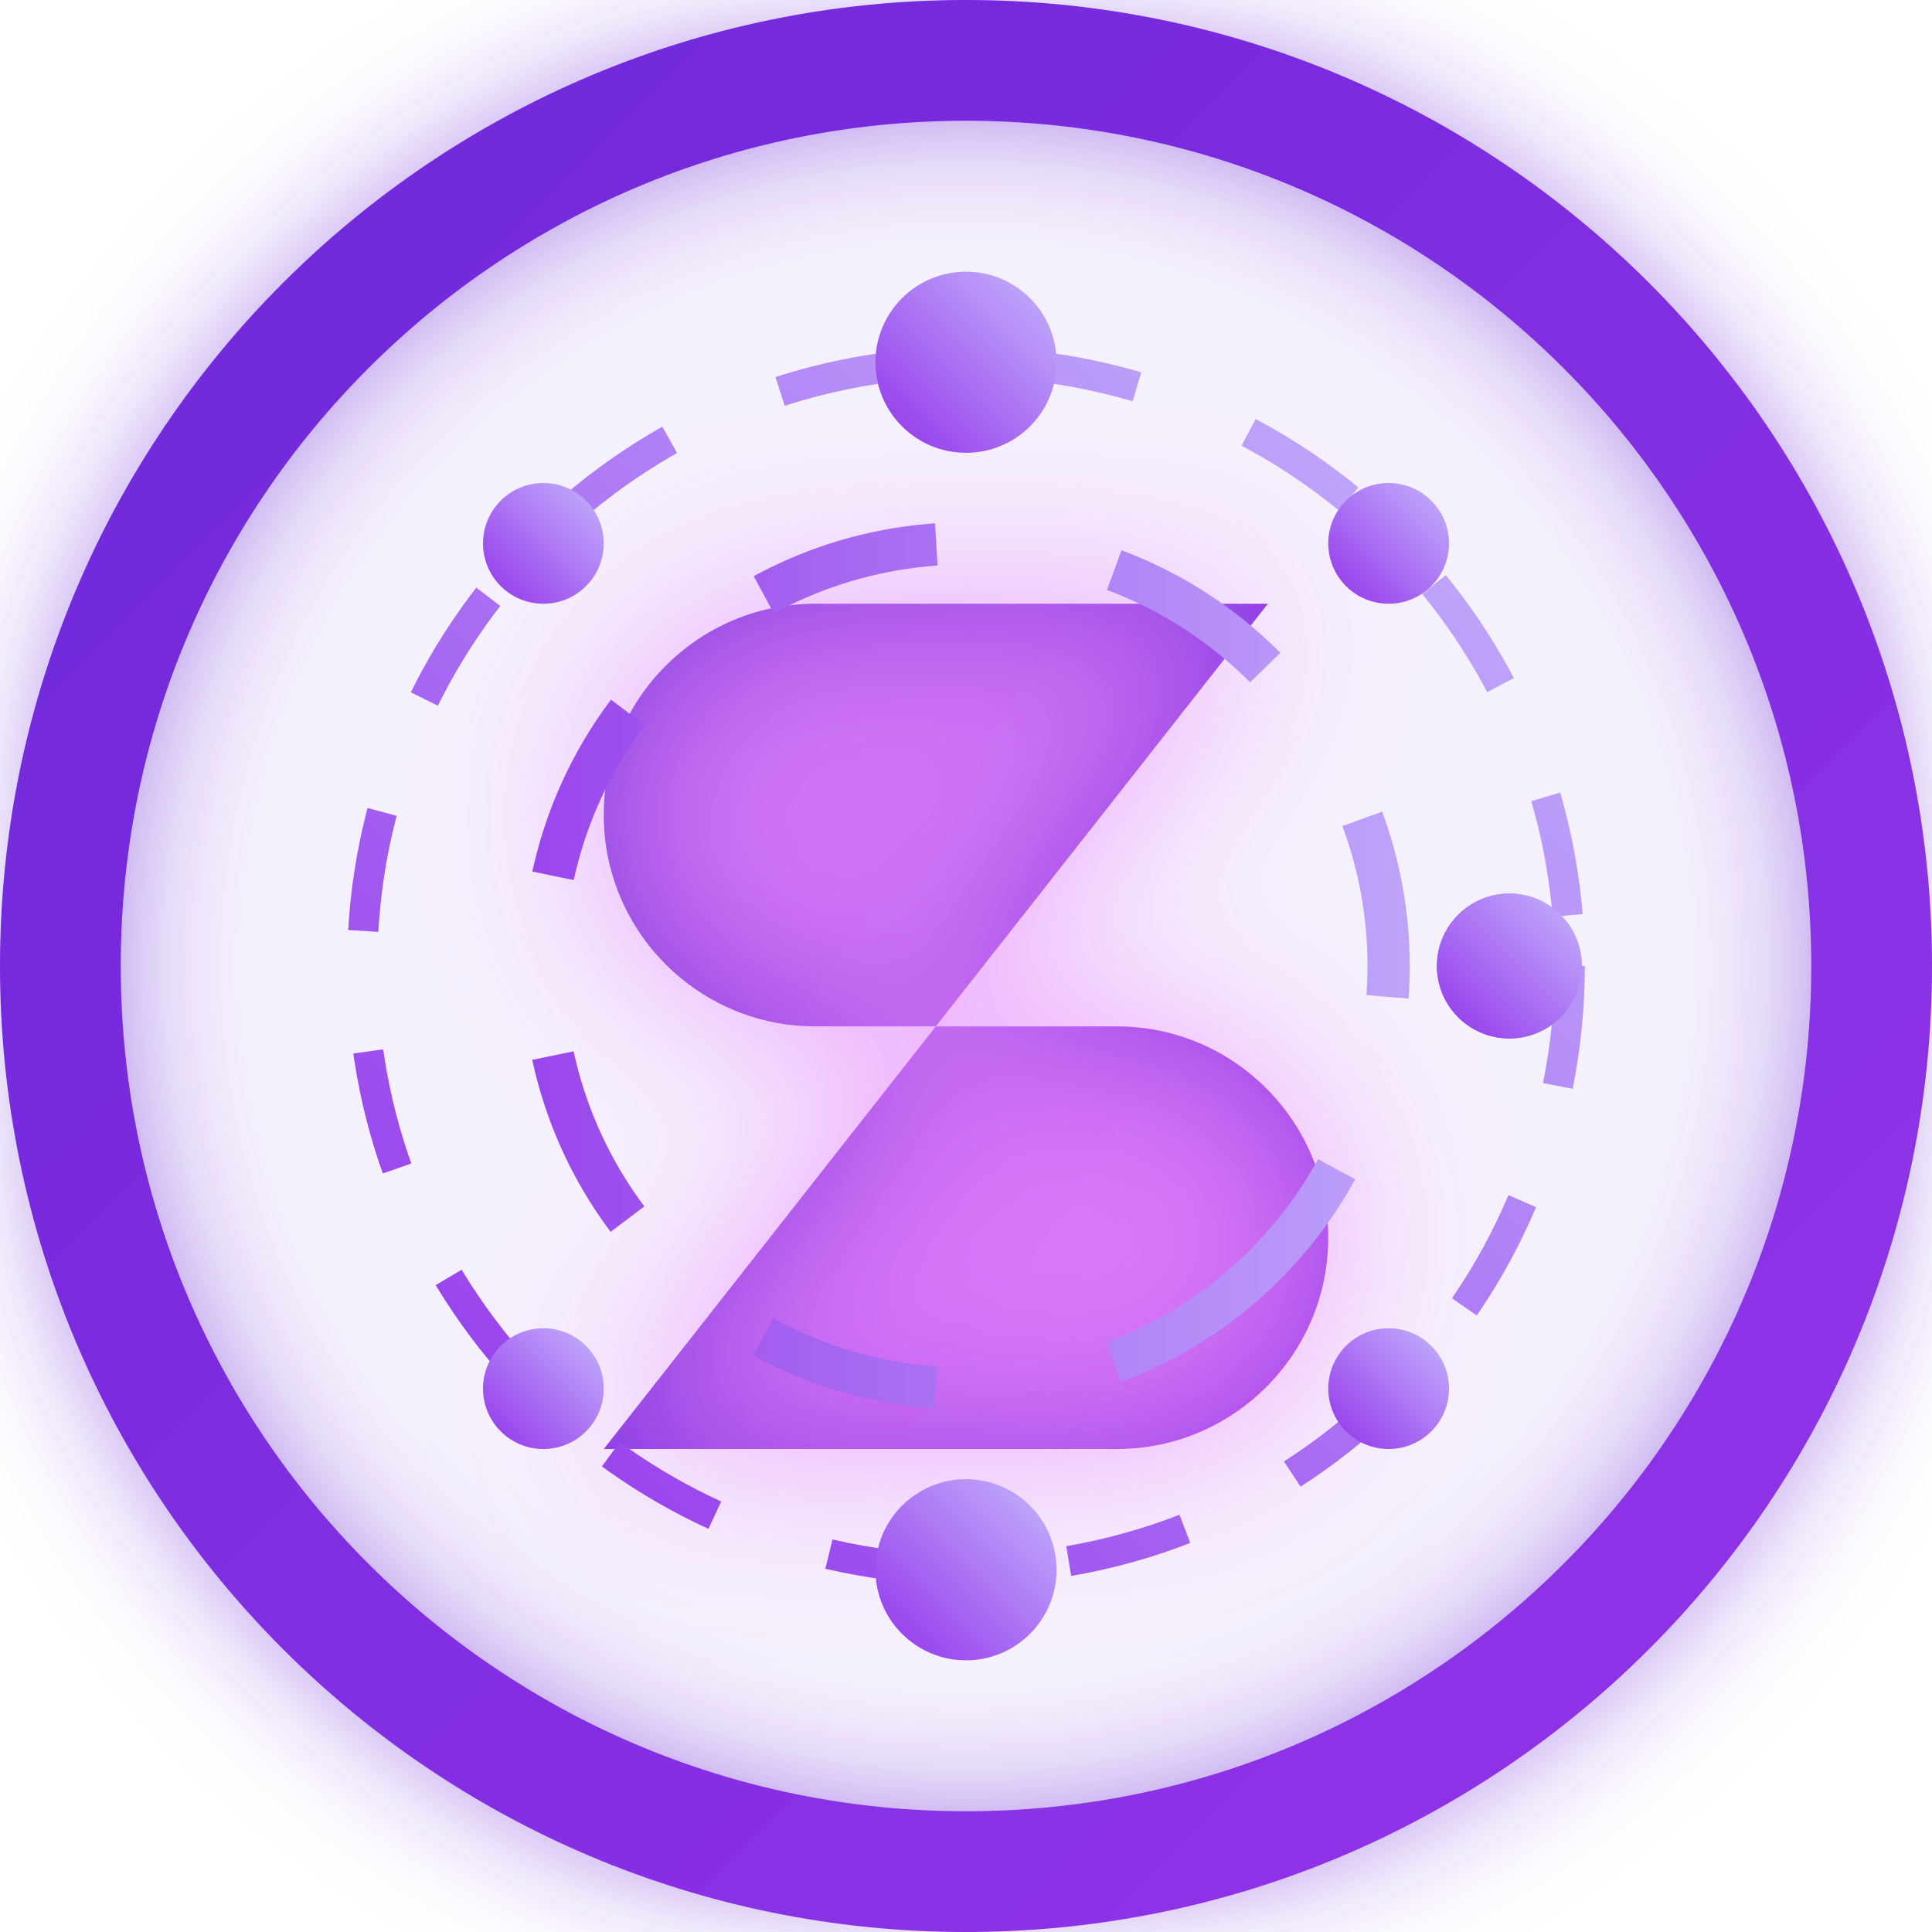
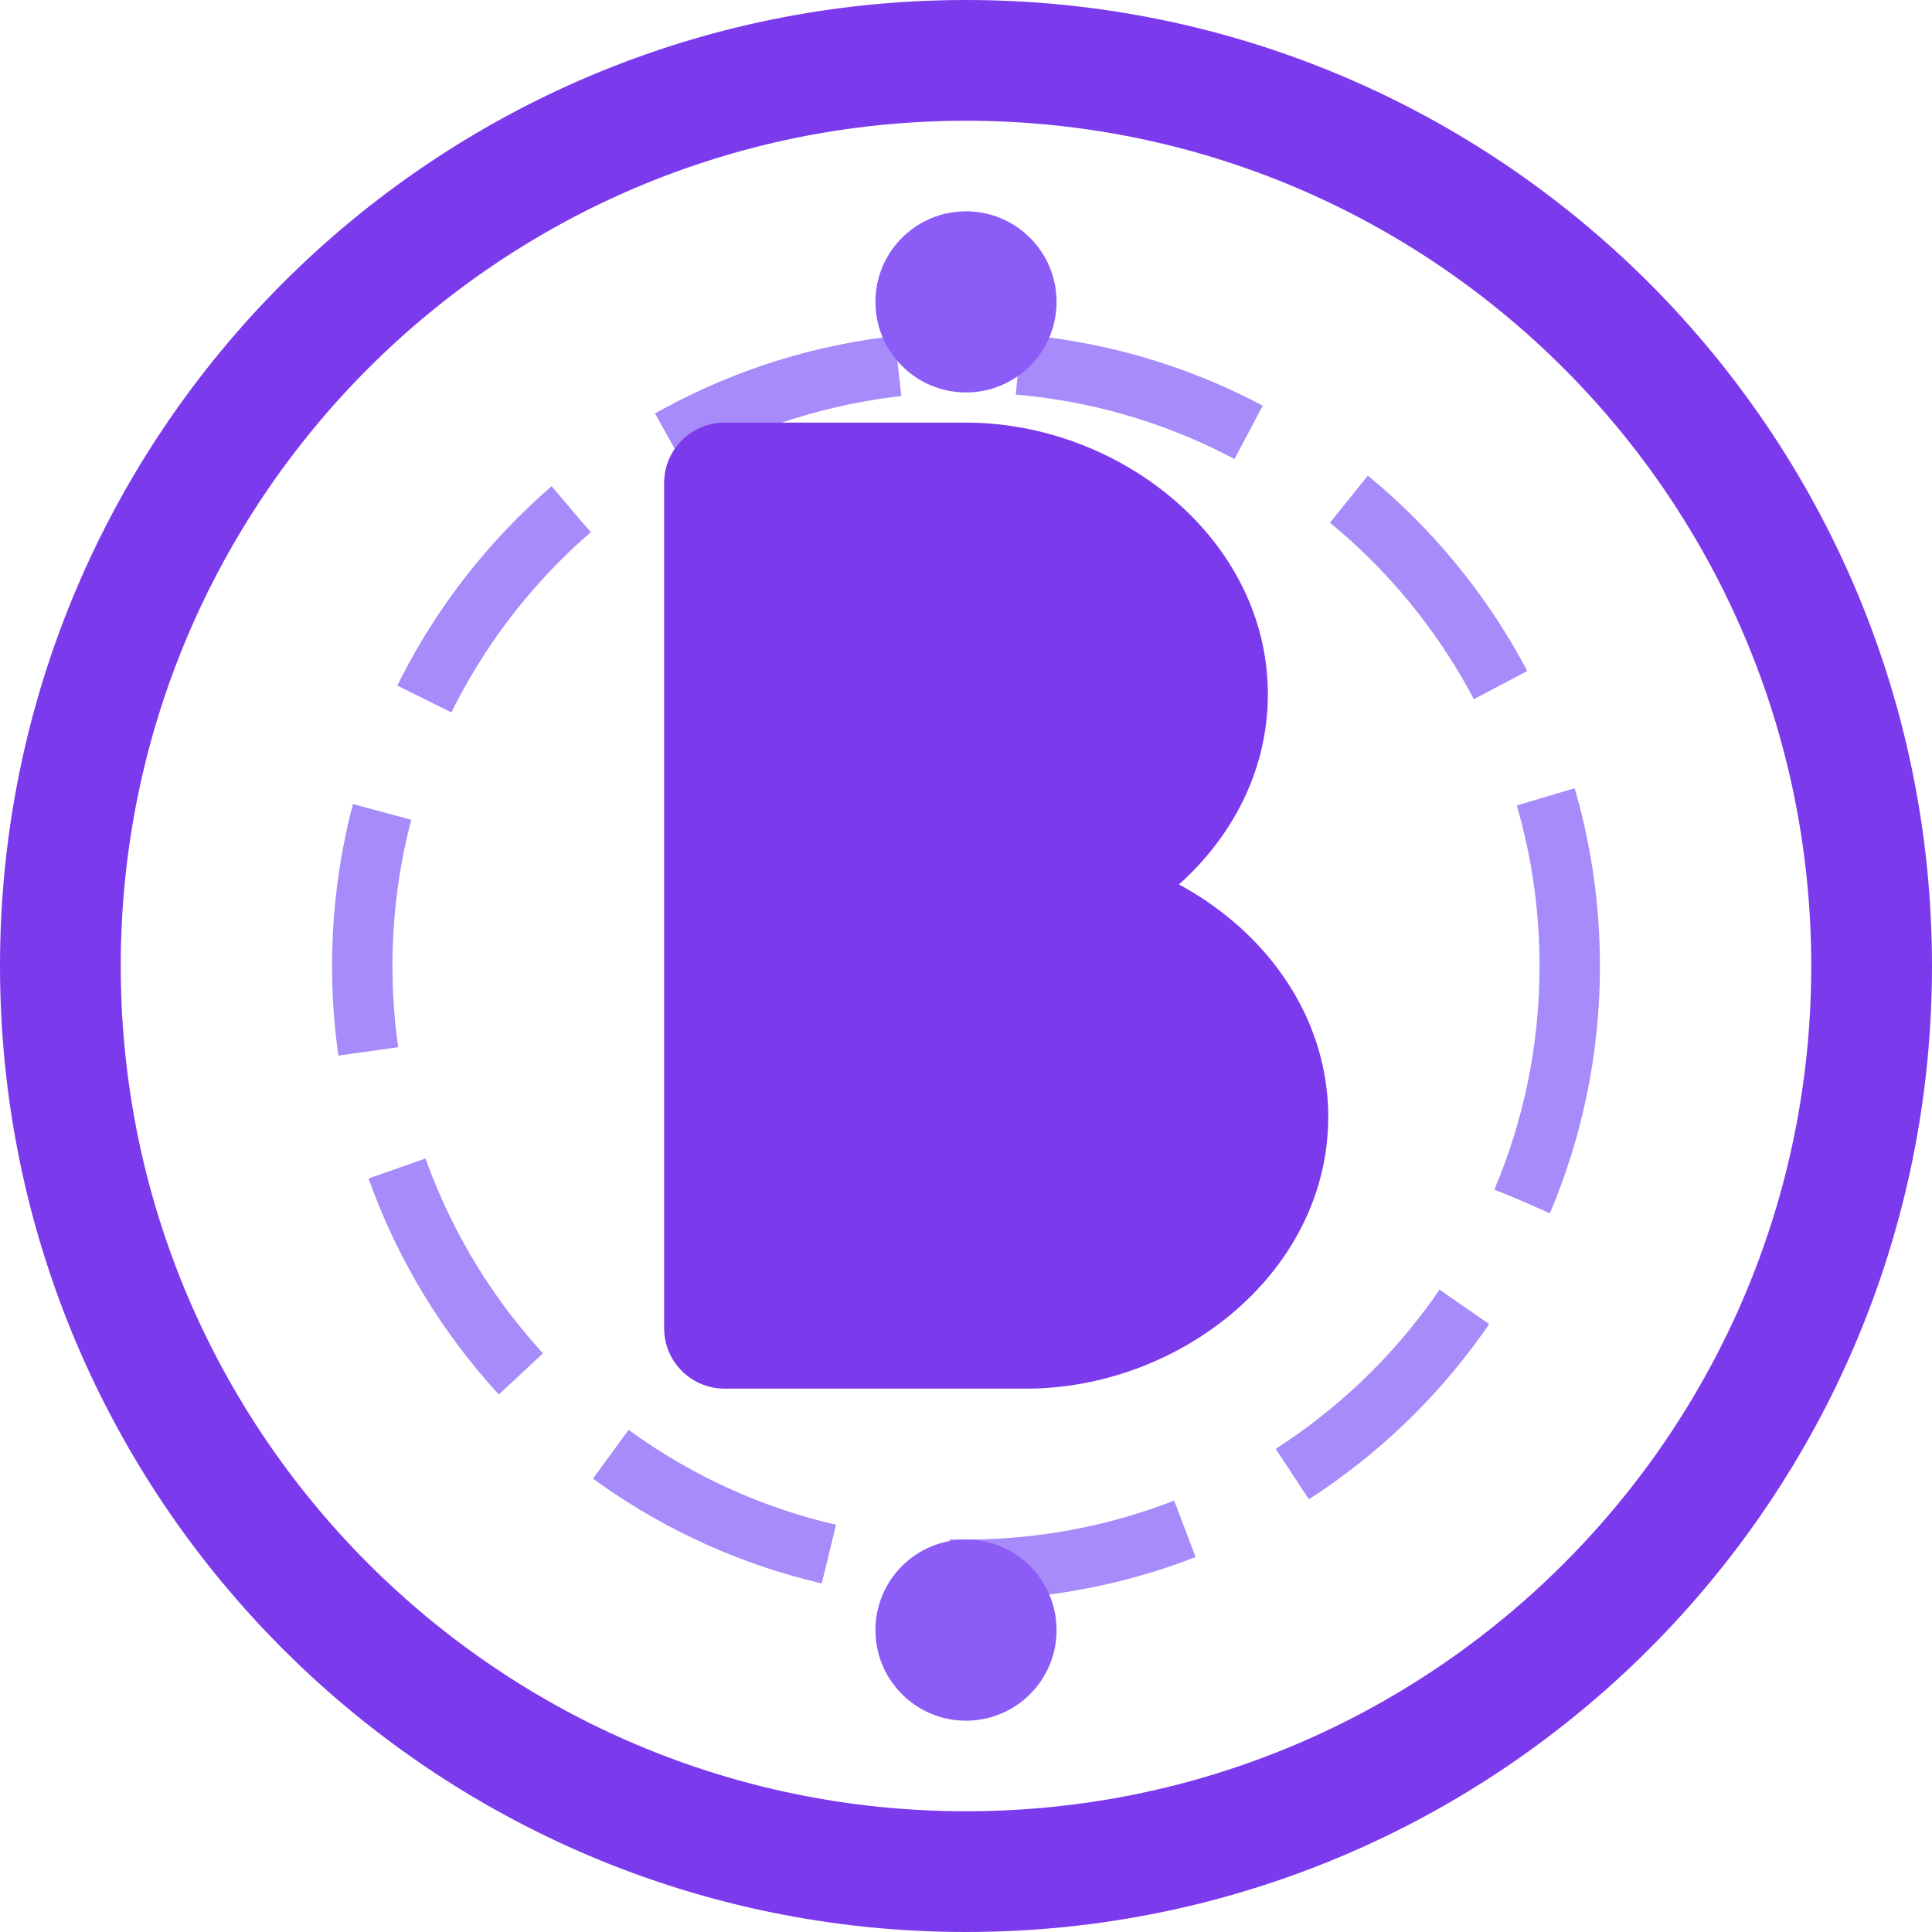
<svg xmlns="http://www.w3.org/2000/svg" width="32" height="32" viewBox="0 0 32 32">
-   <defs>
-     <linearGradient id="gradientPrimary" x1="0%" y1="0%" x2="100%" y2="100%">
-       <stop offset="0%" stop-color="#6d28d9" />
-       <stop offset="100%" stop-color="#9333ea" />
-     </linearGradient>
-     <linearGradient id="gradientSecondary" x1="0%" y1="100%" x2="100%" y2="0%">
-       <stop offset="0%" stop-color="#9333ea" />
-       <stop offset="100%" stop-color="#c4b5fd" />
-     </linearGradient>
-     <linearGradient id="gradientDark" x1="0%" y1="0%" x2="100%" y2="100%">
-       <stop offset="0%" stop-color="#8b5cf6" />
-       <stop offset="100%" stop-color="#a78bfa" />
-     </linearGradient>
-     <filter id="glow" x="-50%" y="-50%" width="200%" height="200%">
-       <feGaussianBlur stdDeviation="1.5" result="blur" />
-       <feColorMatrix in="blur" type="matrix" values="1 0 0 0 0.6  0 1 0 0 0.2  0 0 1 0 1  0 0 0 0.7 0" result="glow" />
-       <feBlend in="SourceGraphic" in2="glow" mode="screen" />
-     </filter>
-   </defs>
  <style>
-     .currency {
-       fill: url(#gradientPrimary);
-       filter: url(#glow);
+     .primary {
+       fill: #7c3aed; /* primary violet-600 */
+     }
+     .secondary {
+       fill: #a78bfa; /* violet-400 */
    }
    .accent {
-       fill: url(#gradientSecondary);
+       fill: #8b5cf6; /* violet-500 */
    }
-     .circle {
+     .circle-outer {
      fill: none;
-       stroke: url(#gradientPrimary);
+       stroke: #7c3aed;
      stroke-width: 2;
-       filter: drop-shadow(0px 0px 1px rgba(109, 40, 217, 0.5));
    }
-     .rotate-circle {
-       stroke: url(#gradientSecondary);
+     .circle-inner {
+       fill: none;
+       stroke: #a78bfa;
+       stroke-width: 1;
+       stroke-dasharray: 4 2;
    }
    @media (prefers-color-scheme: dark) {
-       .currency { fill: url(#gradientDark); }
-       .accent { fill: #c4b5fd; }
-       .circle { stroke: url(#gradientDark); }
-       .rotate-circle { stroke: #a78bfa; }
-     }
-     .pulse {
-       animation: pulse 4s infinite ease-in-out;
-     }
-     @keyframes pulse {
-       0%, 100% { transform: scale(1); opacity: 1; }
-       50% { transform: scale(1.05); opacity: 0.9; }
-     }
-     .rotate {
-       transform-origin: center;
-       animation: rotate 15s infinite linear;
-     }
-     @keyframes rotate {
-       from { transform: rotate(0deg); }
-       to { transform: rotate(360deg); }
-     }
-     .float {
-       animation: float 5s infinite ease-in-out;
-     }
-     @keyframes float {
-       0%, 100% { transform: translateY(0); }
-       50% { transform: translateY(-6px); }
-     }
-     .glow {
-       animation: glow 3s infinite alternate ease-in-out;
-     }
-     @keyframes glow {
-       from { opacity: 0.7; filter: blur(0); }
-       to { opacity: 1; filter: blur(0.5px); }
-     }
-     .orbit {
-       transform-origin: center;
-       animation: orbit 12s infinite linear;
-     }
-     @keyframes orbit {
-       from { transform: rotate(0deg) translateX(9px) rotate(0deg); }
-       to { transform: rotate(360deg) translateX(9px) rotate(-360deg); }
+       .primary { fill: #a78bfa; }
+       .secondary { fill: #c4b5fd; }
+       .accent { fill: #ddd6fe; }
+       .circle-outer { stroke: #a78bfa; }
+       .circle-inner { stroke: #c4b5fd; }
    }
  </style>
-   <g class="pulse">
-     <circle cx="16" cy="16" r="16" fill="#6d28d9" opacity="0.07" class="glow" />
-     <circle cx="16" cy="16" r="15" class="circle" />
-     <path d="M16 7v18M21 10H13.5c-1.93 0-3.5 1.57-3.5 3.5S11.57 17 13.5 17H18.5c1.93 0 3.5 1.57 3.5 3.5S20.43 24 18.5 24H10" class="currency" stroke-width="2.5" stroke-linecap="round" />
-     <g class="rotate">
-       <circle cx="16" cy="16" r="10" fill="none" class="rotate-circle" stroke-width="0.5" stroke-dasharray="2 2" />
-       <circle cx="16" cy="16" r="7" fill="none" class="rotate-circle" stroke-width="0.7" stroke-dasharray="3 3" transform="rotate(45 16 16)" />
-     </g>
-     <circle cx="16" cy="6" r="1.5" class="accent float" />
-     <circle cx="16" cy="26" r="1.5" class="accent float" style="animation-delay: -2s;" />
-     <g class="orbit" style="animation-delay: -3s;">
-       <circle cx="25" cy="16" r="1.2" class="accent glow" style="animation-delay: 1s;" />
-     </g>
-     <g class="orbit" style="animation-delay: -6s;">
-       <circle cx="25" cy="16" r="1.2" class="accent glow" style="animation-delay: 0.5s;" />
-     </g>
-     <circle cx="9" cy="9" r="1" class="accent glow" style="animation-delay: 1s;" />
-     <circle cx="23" cy="9" r="1" class="accent glow" style="animation-delay: 0.5s;" />
-     <circle cx="9" cy="23" r="1" class="accent glow" style="animation-delay: 1.5s;" />
-     <circle cx="23" cy="23" r="1" class="accent glow" style="animation-delay: 2s;" />
+   <g>
+     <circle cx="16" cy="16" r="15" class="circle-outer" />
+     <circle cx="16" cy="16" r="10" class="circle-inner" />
+     <path d="M12 8h4c2 0 4 1.5 4 3.5S18 15 16 15h-4v-7zM12 15h5c2 0 4 1.5 4 3.5S19 22 17 22h-5V15z" stroke-width="2" stroke-linecap="round" stroke-linejoin="round" stroke="#7c3aed" class="primary" fill="none" />
+     <circle cx="16" cy="5" r="1.5" class="accent" />
+     <circle cx="16" cy="27" r="1.5" class="accent" />
  </g>
</svg>
